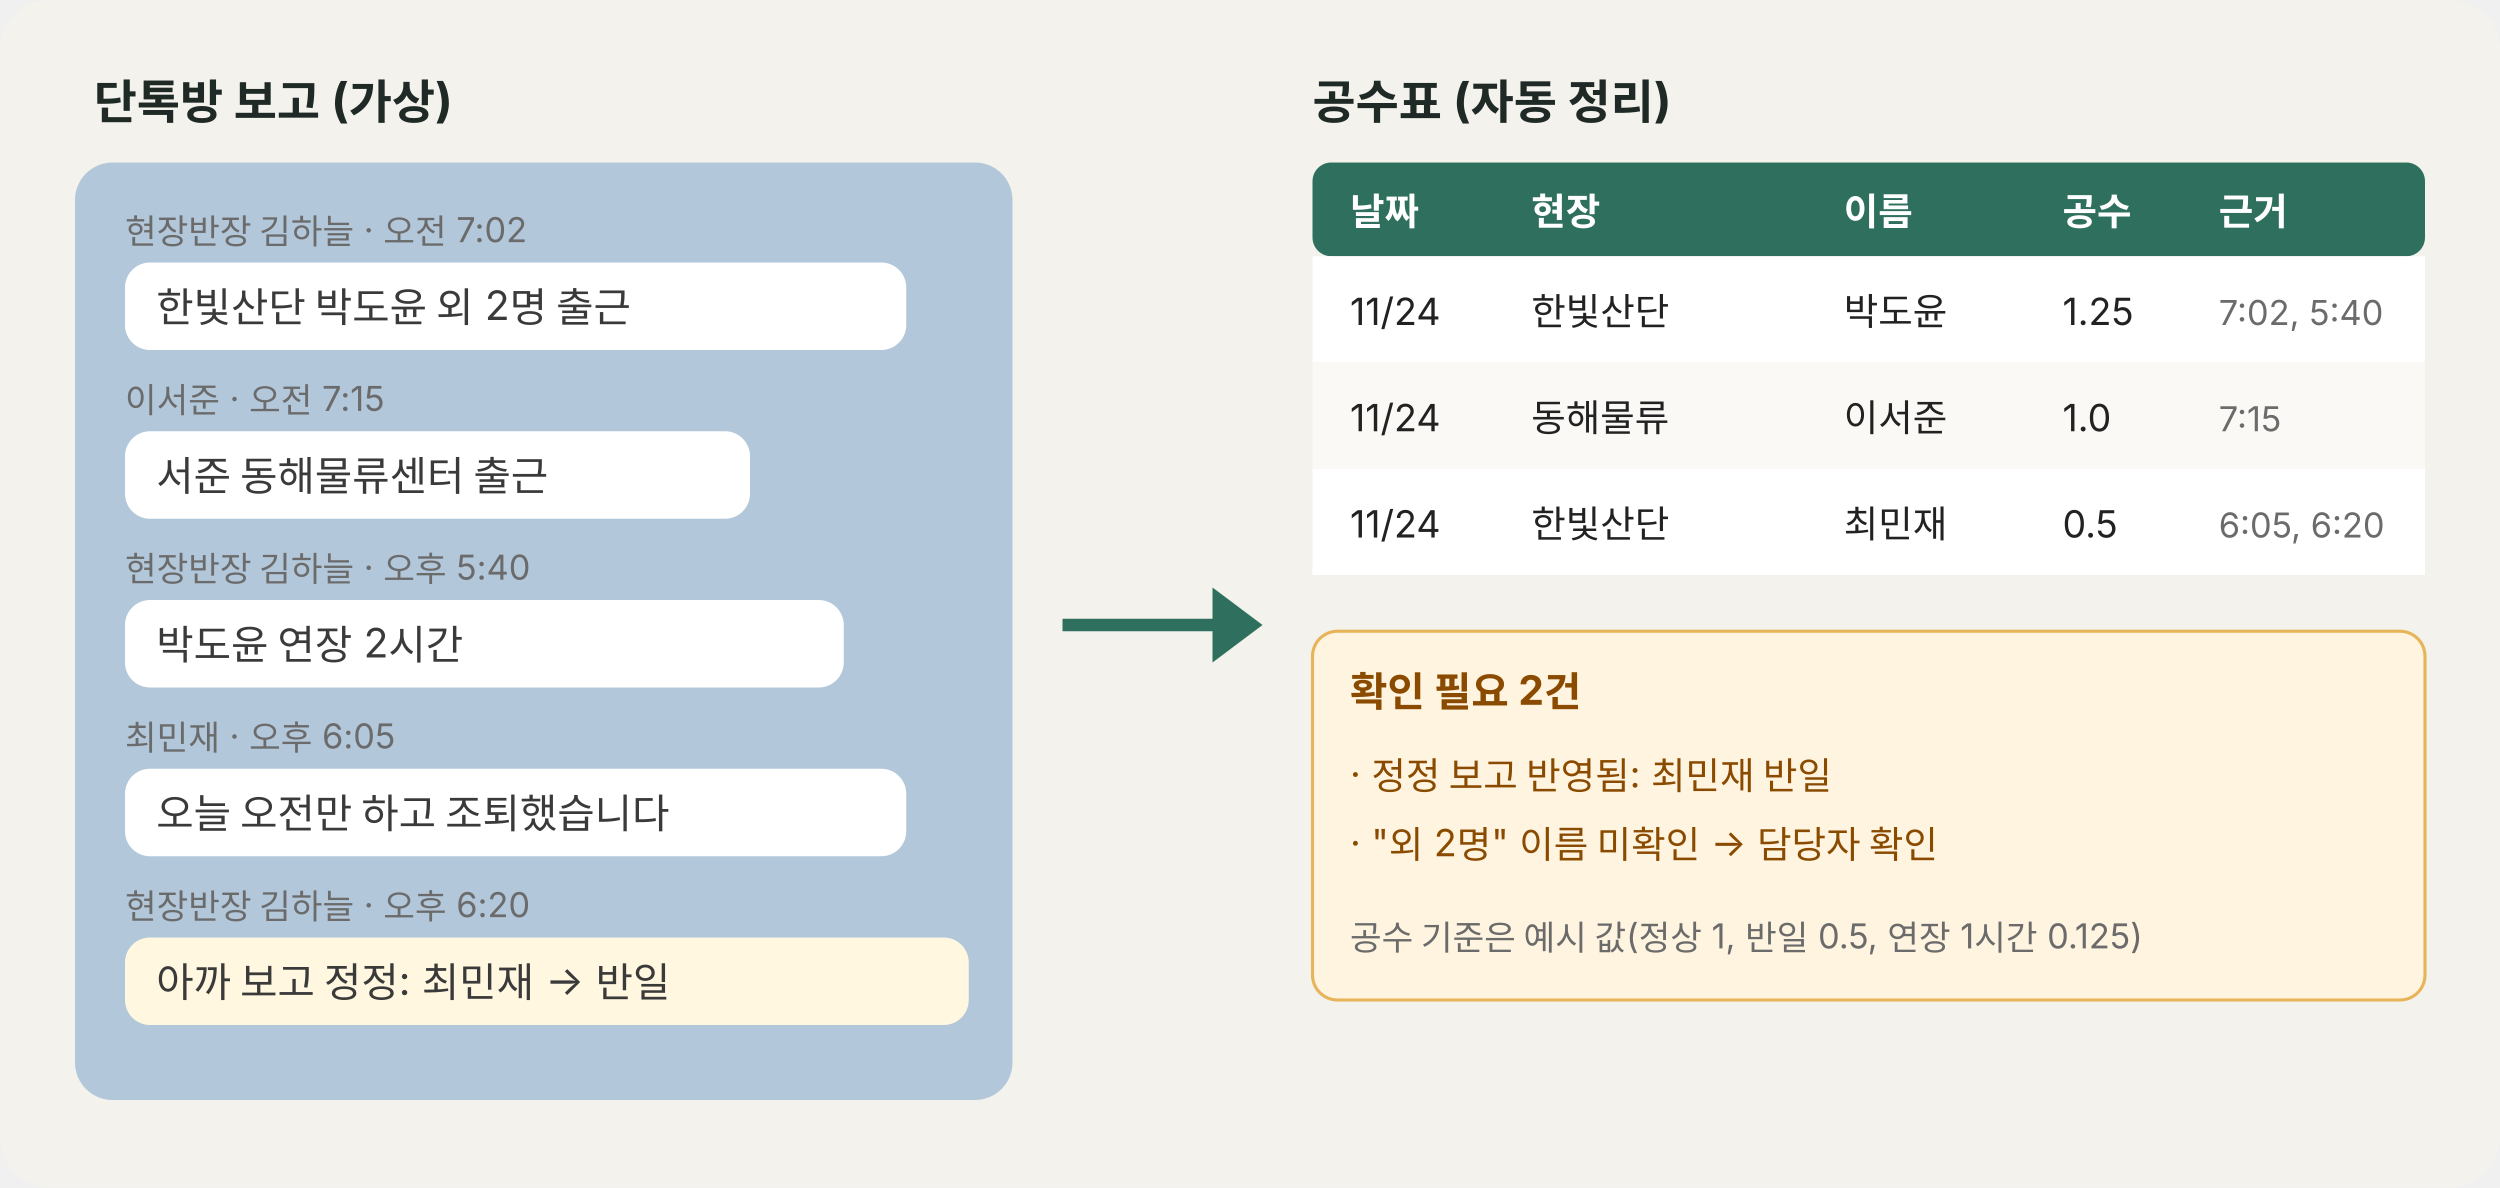
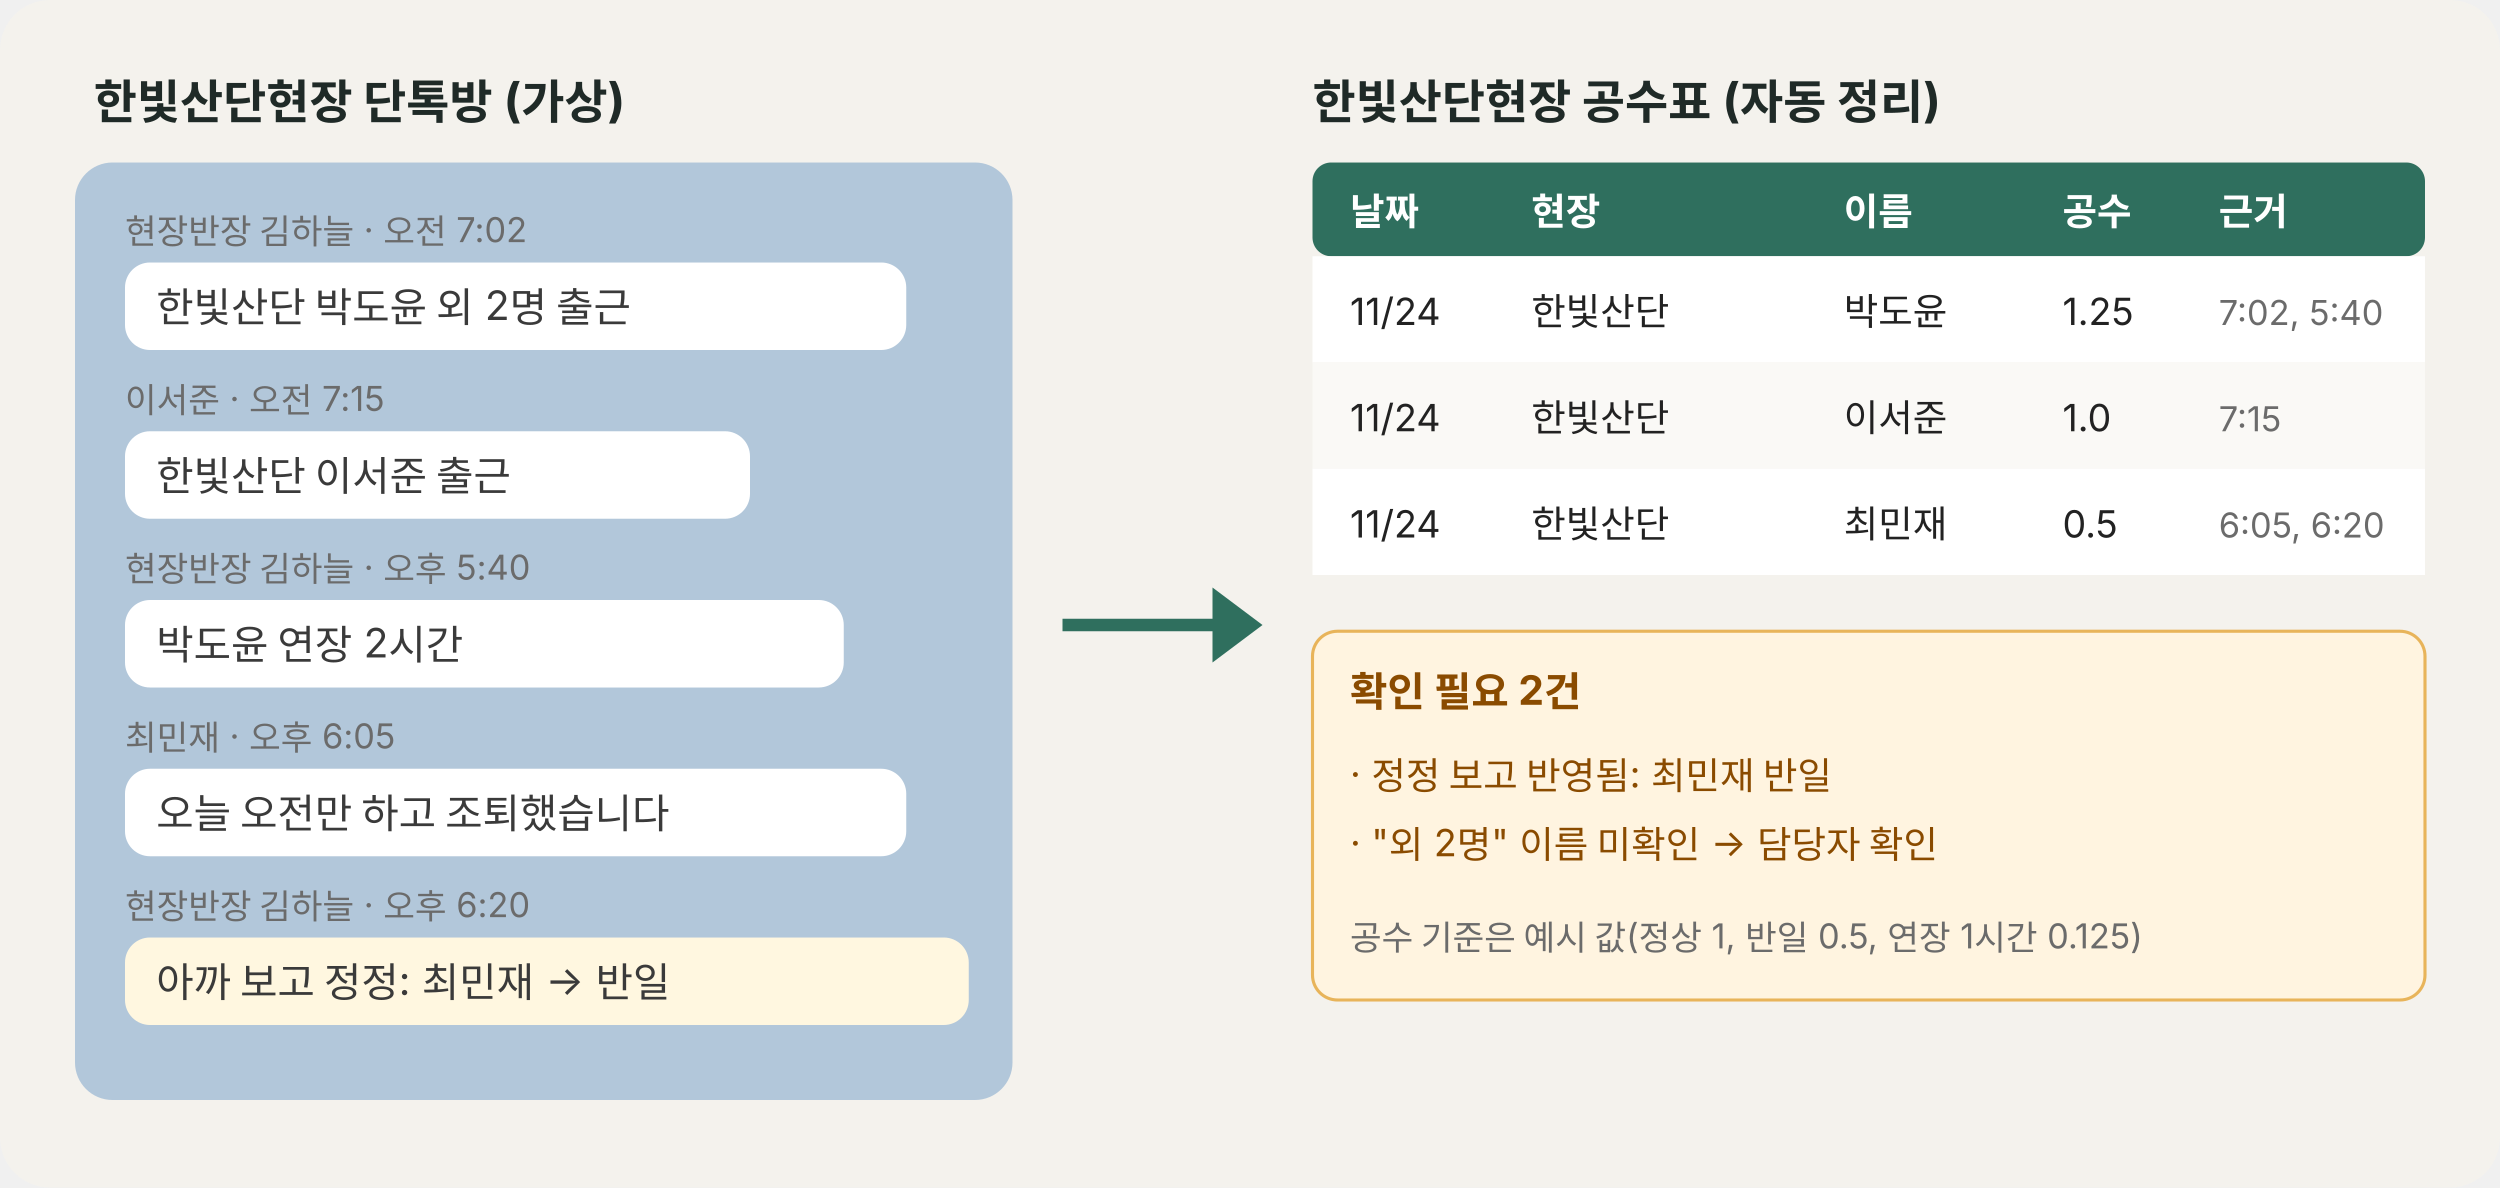
<svg xmlns="http://www.w3.org/2000/svg" viewBox="0 0 800 380" width="800" height="380" role="img" aria-label="단톡방 출근 보고가 날짜·현장·사람별 공수표로 정리되는 흐름 (가상 데이터)">
  <style>text{font-family:-apple-system,'Apple SD Gothic Neo','Malgun Gothic',sans-serif}.s{font-size:13px;fill:#3a3a3a}.n{font-size:11px;fill:#6b6b6b}.h{font-size:15px;font-weight:700;fill:#1f2a27}.th{font-size:12px;font-weight:700;fill:#fff}.td{font-size:12px;fill:#222}.w{font-size:12px;fill:#8a4b00}</style>
  <rect width="800" height="380" rx="16" fill="#f4f2ed" />
-   <text x="30" y="38" class="h">단톡방 보고 (가상)</text>
+   <text x="30" y="38" class="h">한빛산단현장 단톡방 (가상)</text>
  <rect x="24" y="52" width="300" height="300" rx="12" fill="#b2c7da" />
  <g>
    <text x="40" y="78" class="n">현장반장 김하늘 · 오전 7:02</text>
    <rect x="40" y="84" width="250" height="28" rx="8" fill="#fff" />
    <text x="50" y="103" class="s">한빛산단 박도윤 외 2명 출근</text>
    <text x="40" y="132" class="n">이서준 · 오전 7:15</text>
    <rect x="40" y="138" width="200" height="28" rx="8" fill="#fff" />
-     <text x="50" y="157" class="s">서준 동해물류센터 출근</text>
+     <text x="50" y="157" class="s">한빛산단 이서준 출근</text>
    <text x="40" y="186" class="n">현장반장 김하늘 · 오후 5:40</text>
    <rect x="40" y="192" width="230" height="28" rx="8" fill="#fff" />
    <text x="50" y="211" class="s">박도윤 연장 2시간</text>
    <text x="40" y="240" class="n">최민재 · 오후 6:05</text>
    <rect x="40" y="246" width="250" height="28" rx="8" fill="#fff" />
    <text x="50" y="265" class="s">오늘 오전만 하고 조퇴했습니다</text>
    <text x="40" y="294" class="n">현장반장 김하늘 · 오후 6:20</text>
    <rect x="40" y="300" width="270" height="28" rx="8" fill="#fff7e0" />
    <text x="50" y="319" class="s">아까 보고 정정: 최민재 → 반일</text>
  </g>
  <path d="M340 200 h50" stroke="#2f6f5e" stroke-width="4" fill="none" />
  <path d="M388 188 l16 12 l-16 12z" fill="#2f6f5e" />
-   <text x="420" y="38" class="h">공수표 (자동 정리)</text>
+   <text x="420" y="38" class="h">한빛산단현장 공수표 (자동 정리)</text>
  <g transform="translate(420,52)">
    <rect width="356" height="30" rx="6" fill="#2f6f5e" />
    <text x="12" y="20" class="th">날짜</text>
    <text x="70" y="20" class="th">현장</text>
    <text x="170" y="20" class="th">이름</text>
    <text x="240" y="20" class="th">공수</text>
    <text x="290" y="20" class="th">근거</text>
    <rect y="30" width="356" height="34" fill="#fff" />
    <text x="12" y="52" class="td">11/24</text>
    <text x="70" y="52" class="td">한빛산단</text>
    <text x="170" y="52" class="td">박도윤</text>
    <text x="240" y="52" class="td">1.25</text>
    <text x="290" y="52" class="n">7:02, 5:40</text>
    <rect y="64" width="356" height="34" fill="#faf9f6" />
    <text x="12" y="86" class="td">11/24</text>
-     <text x="70" y="86" class="td">동해물류</text>
+     <text x="70" y="86" class="td">한빛산단</text>
    <text x="170" y="86" class="td">이서준</text>
    <text x="240" y="86" class="td">1.0</text>
    <text x="290" y="86" class="n">7:15</text>
    <rect y="98" width="356" height="34" fill="#fff" />
    <text x="12" y="120" class="td">11/24</text>
    <text x="70" y="120" class="td">한빛산단</text>
    <text x="170" y="120" class="td">최민재</text>
    <text x="240" y="120" class="td">0.5</text>
    <text x="290" y="120" class="n">6:05, 6:20</text>
    <rect y="150" width="356" height="118" rx="8" fill="#fff4e0" stroke="#e8b45a" />
    <text x="12" y="174" class="h" style="font-size:13px;fill:#8a4b00">확인 필요 2건</text>
    <text x="12" y="200" class="w">· 정정 보고 반영됨: 최민재 반일</text>
    <text x="12" y="222" class="w">· "외 2명" 이름 미확인 → 담당자 확인</text>
    <text x="12" y="252" class="n">공수 기준은 예시 값(정상 1, 반일 0.5, 연장 1시간 0.125)</text>
  </g>
</svg>
